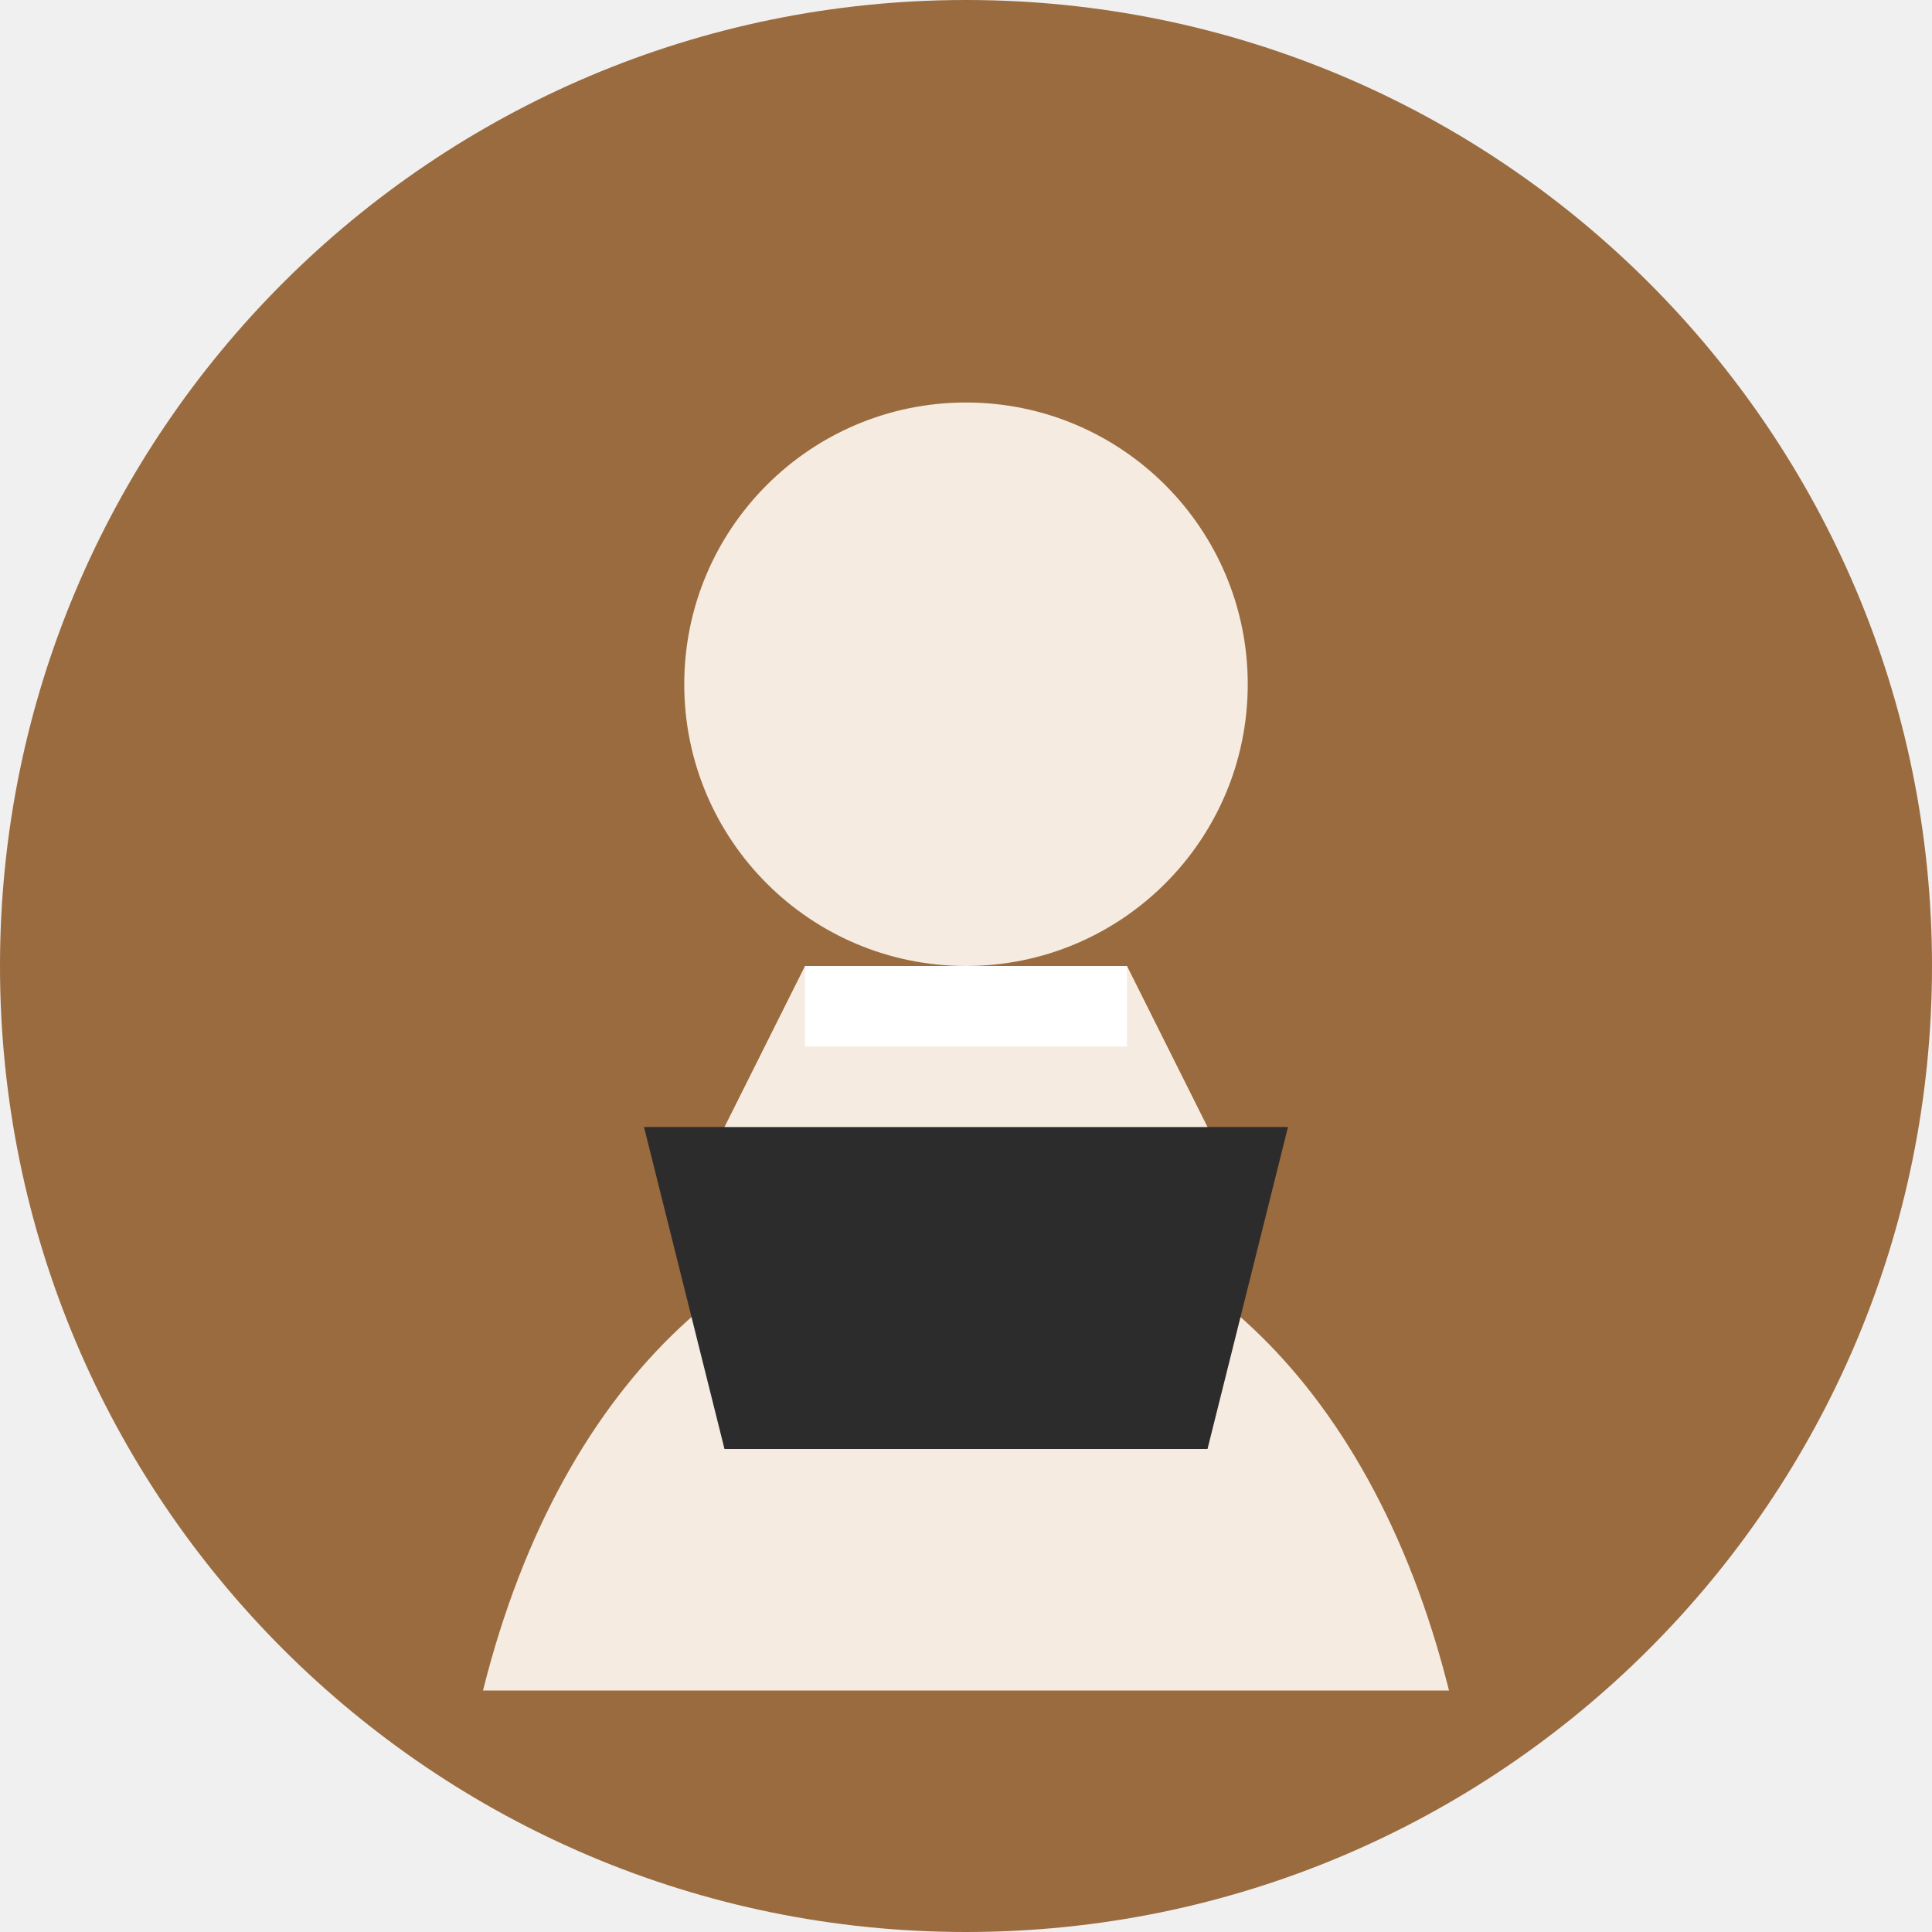
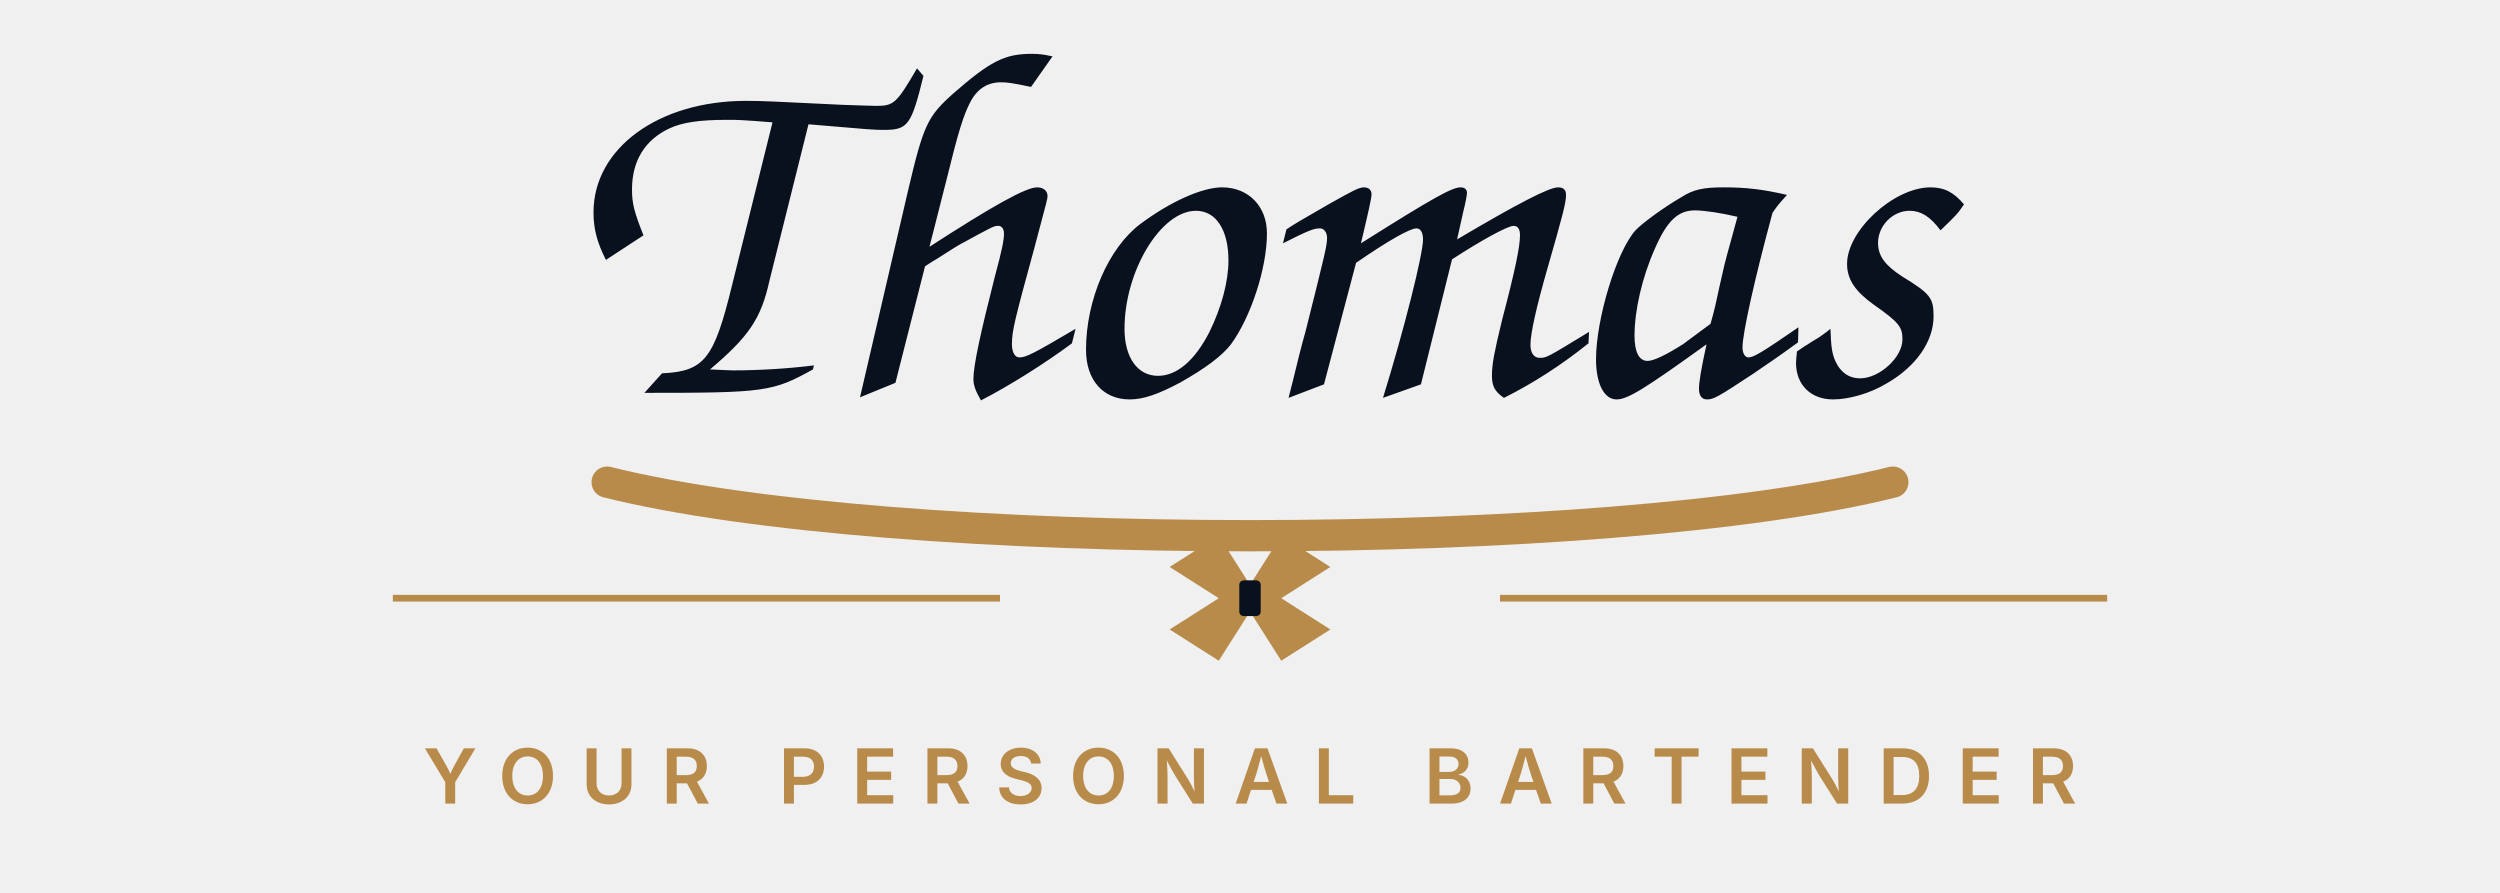
- <svg xmlns="http://www.w3.org/2000/svg" viewBox="0 0 48 48" fill="none" aria-hidden="true">
-   <circle cx="24" cy="24" r="24" fill="#9a6b3f" />
-   <circle cx="24" cy="17" r="7" fill="#f5ebe0" />
-   <path d="M12 42c2-8 7-12 12-12s10 4 12 12" fill="#f5ebe0" />
-   <path d="M16 28h16l-2 8H18l-2-8z" fill="#2c2c2c" />
-   <path d="M18 28l2-4h8l2 4" fill="#f5ebe0" />
-   <path d="M20 24h8v2h-8z" fill="#fff" />
+ <svg xmlns="http://www.w3.org/2000/svg" viewBox="0 0 280 100" fill="none" aria-hidden="true">
+   <text x="140" y="44" text-anchor="middle" font-family="'Pinyon Script', cursive" font-size="56" fill="#0A111E">Thomas</text>
+   <path d="M 68 54 C 100 62, 180 62, 212 54" stroke="#B88B4A" stroke-width="3.5" stroke-linecap="round" fill="none" />
+   <g transform="translate(140, 67)">
+     <path d="M-9,-3.5 L-3.5,-7 L0,-1.5 L3.5,-7 L9,-3.5 L3.5,0 L9,3.5 L3.5,7 L0,1.5 L-3.5,7 L-9,3.5 L-3.5,0 Z" fill="#B88B4A" />
+     <rect x="-1.2" y="-2" width="2.4" height="4" rx="0.5" fill="#0A111E" />
+   </g>
+   <line x1="44" y1="67" x2="112" y2="67" stroke="#B88B4A" stroke-width="0.75" />
+   <line x1="168" y1="67" x2="236" y2="67" stroke="#B88B4A" stroke-width="0.75" />
+   <text x="140" y="90" text-anchor="middle" font-family="system-ui, -apple-system, sans-serif" font-size="8.5" font-weight="600" letter-spacing="0.32em" fill="#B88B4A">YOUR PERSONAL BARTENDER</text>
</svg>
